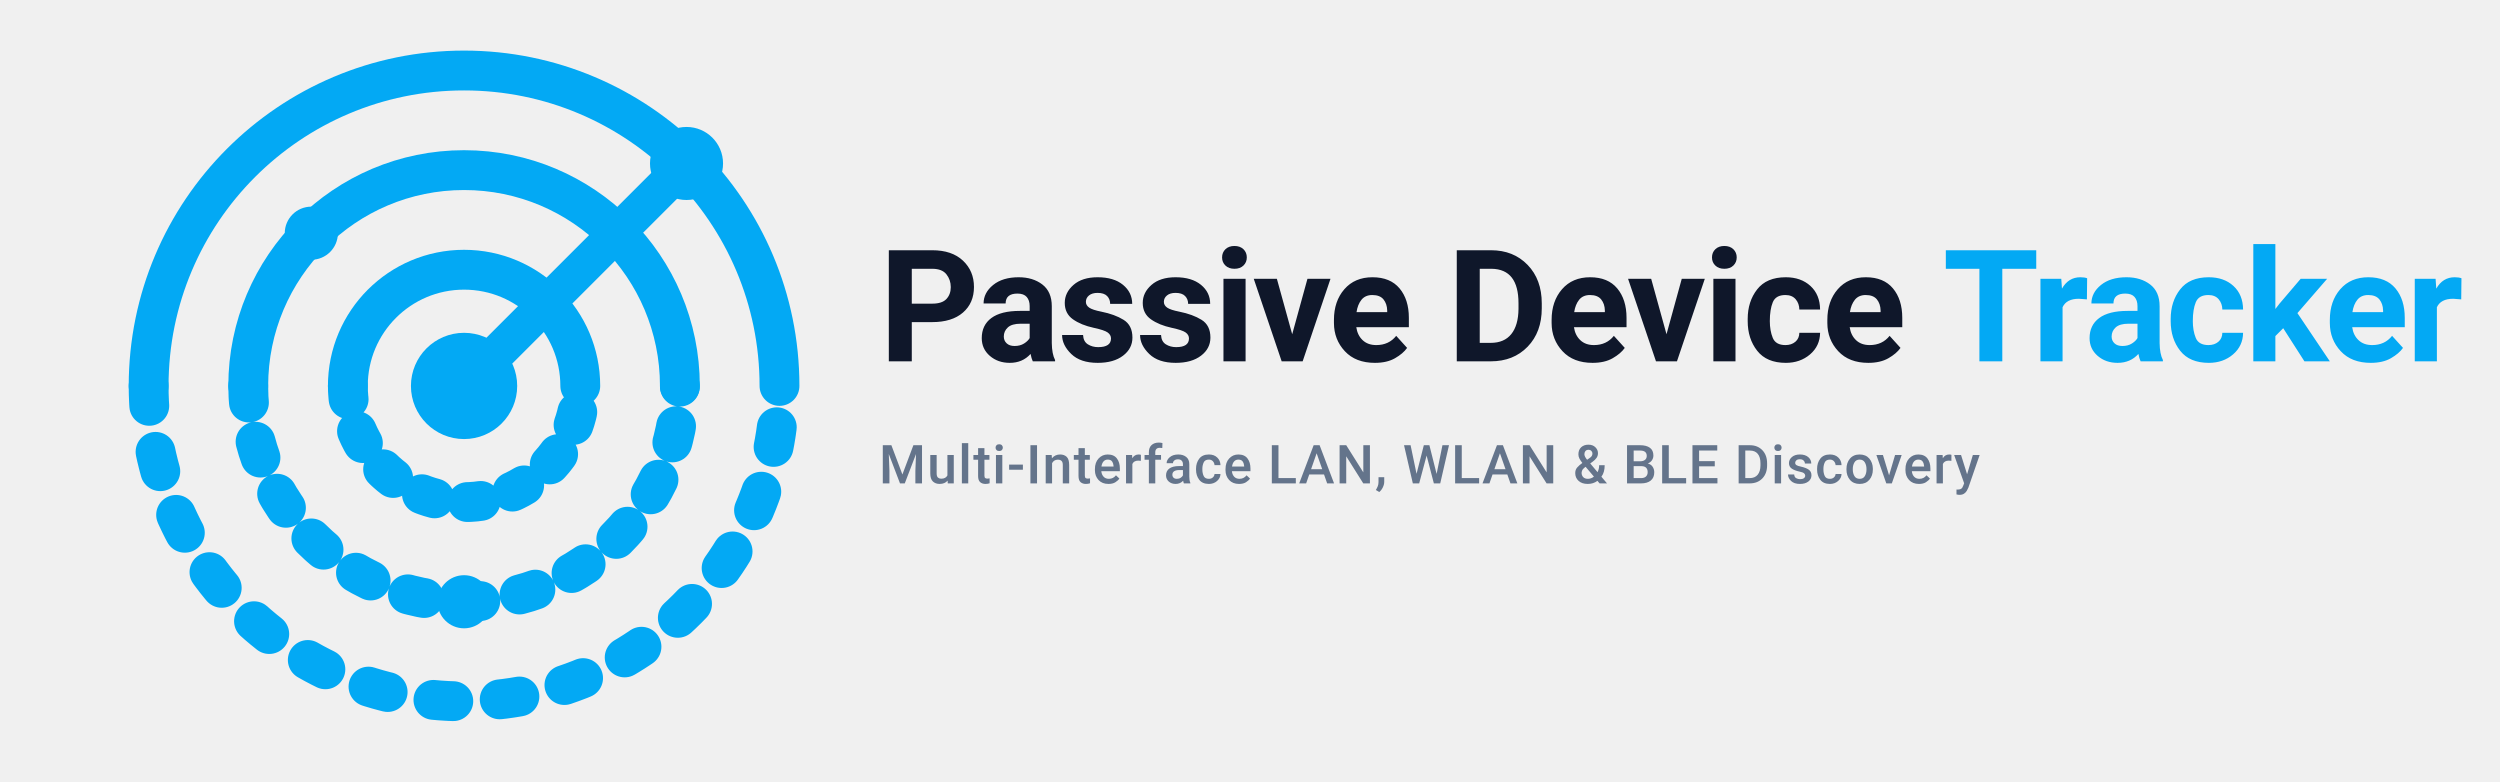
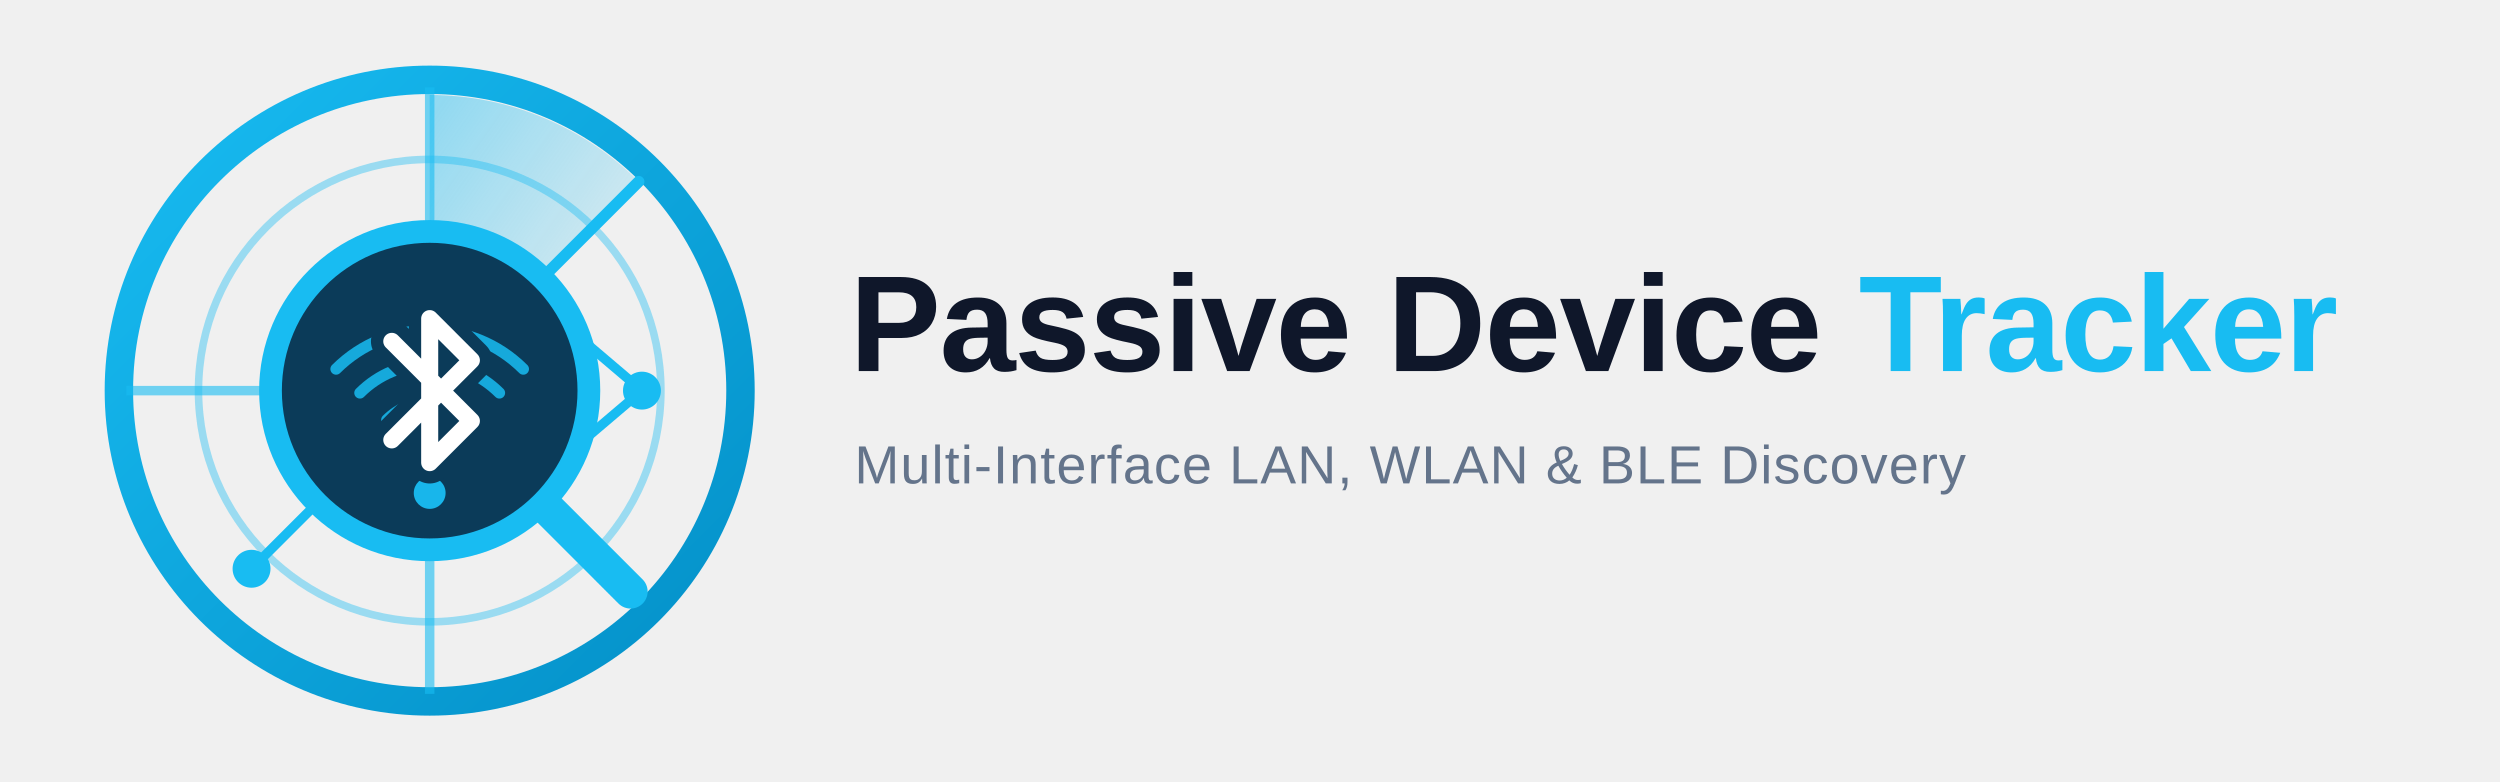
<svg xmlns="http://www.w3.org/2000/svg" width="1024" height="320" viewBox="0 0 1024 320">
-   <style>
-     :root {
-       color: var(--primary-color, #03a9f4);
-     }
-   </style>
-   <g transform="translate(16, -16) scale(0.68)">
-     <g fill="currentColor" stroke="currentColor" stroke-linecap="round" stroke-linejoin="round">
-       <circle cx="256" cy="256" r="32" stroke="none" />
-       <path d="M 186 256 A 70 70 0 0 1 326 256" fill="none" stroke-width="24" />
-       <path d="M 186 256 A 70 70 0 0 0 326 256" fill="none" stroke-width="24" stroke-dasharray="8 20" />
-       <path d="M 126 256 A 130 130 0 0 1 386 256" fill="none" stroke-width="24" />
-       <path d="M 126 256 A 130 130 0 0 0 386 256" fill="none" stroke-width="24" stroke-dasharray="10 24" />
-       <path d="M 66 256 A 190 190 0 0 1 446 256" fill="none" stroke-width="24" />
-       <path d="M 66 256 A 190 190 0 0 0 446 256" fill="none" stroke-width="24" stroke-dasharray="12 28" />
-       <line x1="256" y1="256" x2="390" y2="122" stroke-width="22" />
-       <circle cx="390" cy="122" r="22" stroke="none" />
-       <circle cx="164" cy="164" r="16" stroke="none" />
-       <circle cx="256" cy="386" r="16" stroke="none" />
+   <defs>
+     <linearGradient id="ha-grad" x1="0%" y1="0%" x2="100%" y2="100%">
+       <stop offset="0%" stop-color="#18BCF2" />
+       <stop offset="100%" stop-color="#038FC7" />
+     </linearGradient>
+     <linearGradient id="sweep-grad" x1="0%" y1="0%" x2="100%" y2="100%">
+       <stop offset="0%" stop-color="#18BCF2" stop-opacity="0.45" />
+       <stop offset="100%" stop-color="#18BCF2" stop-opacity="0.02" />
+     </linearGradient>
+   </defs>
+   <g transform="translate(32, 16) scale(1.125)">
+     <g transform="translate(-48.64, -48.64) scale(1.38)">
+       <circle cx="128" cy="128" r="82" fill="none" stroke="url(#ha-grad)" stroke-width="7.5" />
+       <circle cx="128" cy="128" r="61" fill="none" stroke="#18BCF2" stroke-width="2" opacity="0.4" />
+       <line x1="128" y1="48" x2="128" y2="84" stroke="#18BCF2" stroke-width="2.5" opacity="0.6" />
+       <line x1="128" y1="172" x2="128" y2="208" stroke="#18BCF2" stroke-width="2.5" opacity="0.6" />
+       <line x1="48" y1="128" x2="84" y2="128" stroke="#18BCF2" stroke-width="2.5" opacity="0.6" />
+       <path d="M 128 128 L 128 50 A 78 78 0 0 1 183.15 72.85 Z" fill="url(#sweep-grad)" />
+       <line x1="128" y1="128" x2="183.15" y2="72.85" stroke="#18BCF2" stroke-width="3" stroke-linecap="round" />
+       <line x1="164" y1="111" x2="184" y2="128" stroke="#18BCF2" stroke-width="2.5" />
+       <line x1="184" y1="128" x2="164" y2="145" stroke="#18BCF2" stroke-width="2.5" />
+       <line x1="164" y1="111" x2="164" y2="145" stroke="#18BCF2" stroke-width="2" opacity="0.7" />
+       <circle cx="164" cy="111" r="5" fill="#18BCF2" />
+       <circle cx="184" cy="128" r="5" fill="#18BCF2" />
+       <circle cx="164" cy="145" r="5" fill="#18BCF2" />
+       <line x1="97" y1="159" x2="81" y2="175" stroke="#18BCF2" stroke-width="2.5" />
+       <circle cx="81" cy="175" r="5" fill="#18BCF2" />
+       <circle cx="128" cy="128" r="42" fill="#0B3B59" stroke="#18BCF2" stroke-width="6" />
+       <line x1="159" y1="159" x2="181" y2="181" stroke="#18BCF2" stroke-width="9" stroke-linecap="round" />
+       <path d="M 103.3 122.3 A 35 35 0 0 1 152.7 122.3" fill="none" stroke="#18BCF2" stroke-width="3" stroke-linecap="round" opacity="0.85" />
+       <path d="M 109.6 128.6 A 26 26 0 0 1 146.4 128.6" fill="none" stroke="#18BCF2" stroke-width="3" stroke-linecap="round" opacity="0.85" />
+       <path d="M 116.7 135.7 A 16 16 0 0 1 139.3 135.7" fill="none" stroke="#18BCF2" stroke-width="3" stroke-linecap="round" opacity="0.85" />
+       <path d="M 123 142 A 7 7 0 0 1 133 142" fill="none" stroke="#18BCF2" stroke-width="3" stroke-linecap="round" opacity="0.85" />
+       <circle cx="128" cy="155" r="4.2" fill="#18BCF2" opacity="0.95" />
+       <path d="M 118 115 L 139 136 L 128 147 L 128 109 L 139 120 L 118 141" fill="none" stroke="#0B3B59" stroke-width="11" stroke-linecap="round" stroke-linejoin="round" />
+       <path d="M 118 115 L 139 136 L 128 147 L 128 109 L 139 120 L 118 141" fill="none" stroke="#FFFFFF" stroke-width="4.5" stroke-linecap="round" stroke-linejoin="round" />
    </g>
  </g>
-   <g transform="translate(360, 96)">
-     <text x="0" y="52" font-family="-apple-system, BlinkMacSystemFont, 'Segoe UI', Roboto, Helvetica, Arial, sans-serif" font-size="64" font-weight="700" fill="#0f172a" letter-spacing="-1">
-       Passive Device <tspan fill="#03a9f4">Tracker</tspan>
+   <g transform="translate(348, 102)">
+     <text x="0" y="50" font-family="Segoe UI, Arial, sans-serif" font-size="56" font-weight="700" fill="#0f172a" letter-spacing="-0.5">
+       Passive Device <tspan fill="#18BCF2">Tracker</tspan>
    </text>
-     <text x="0" y="102" font-family="-apple-system, BlinkMacSystemFont, 'Segoe UI', Roboto, Helvetica, Arial, sans-serif" font-size="22" font-weight="500" fill="#64748b" letter-spacing="0.5">
+     <text x="2" y="96" font-family="Segoe UI, Arial, sans-serif" font-size="22" font-weight="500" fill="#64748b" letter-spacing="0.5">
      Multi-Interface LAN, WLAN &amp; BLE Discovery
    </text>
  </g>
</svg>
